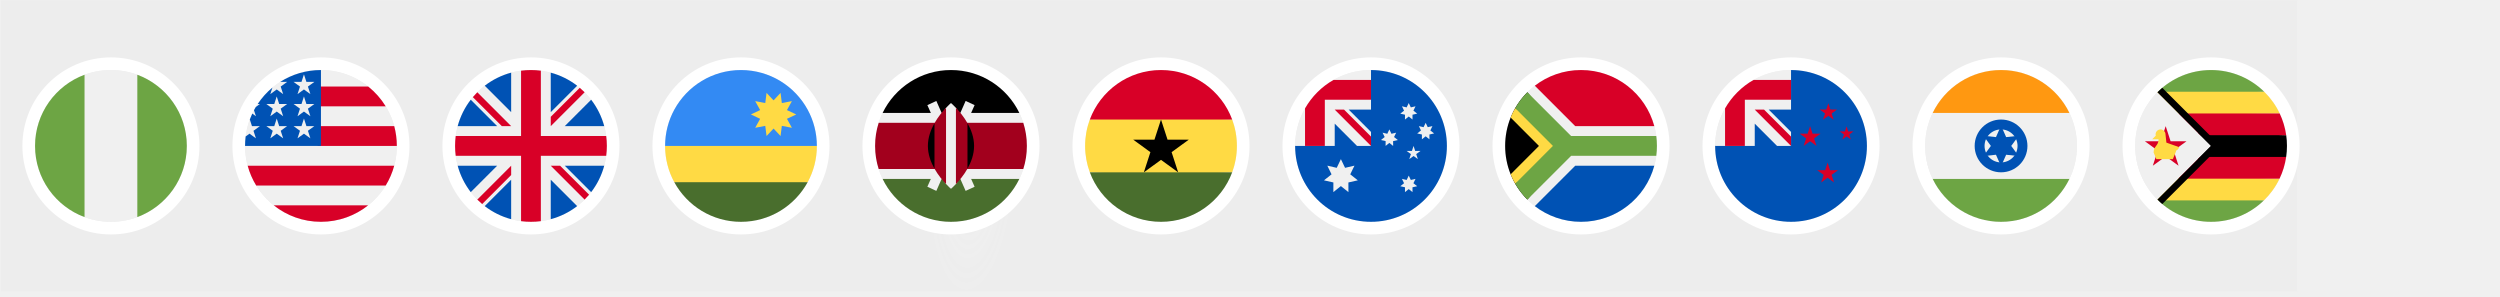
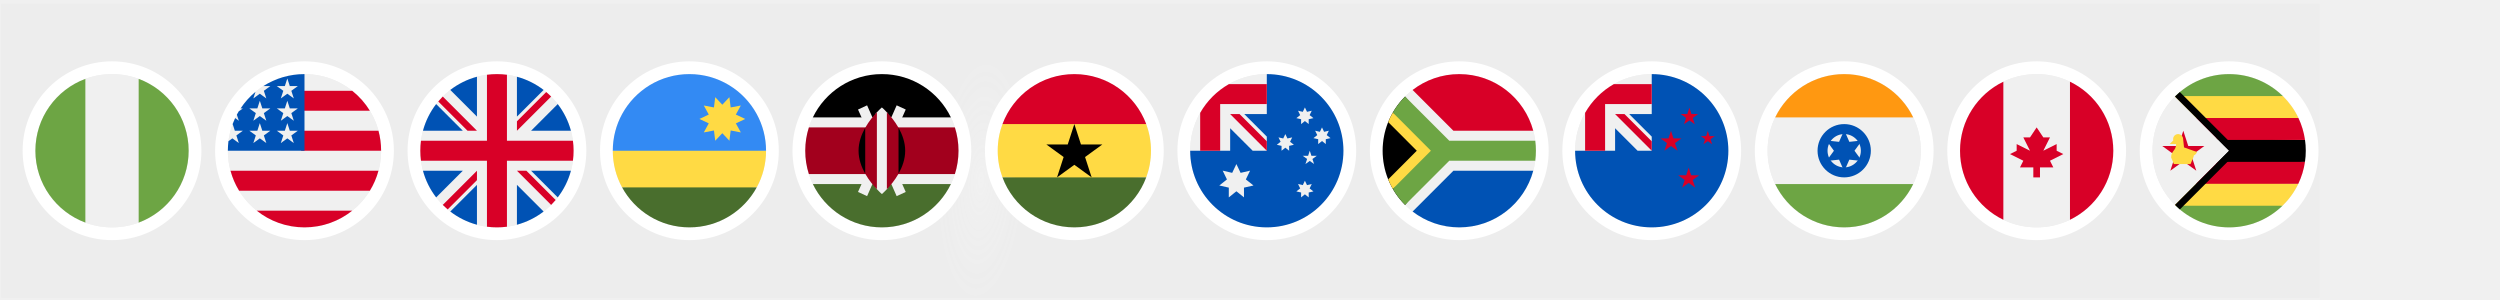
- <svg xmlns="http://www.w3.org/2000/svg" width="515" height="61" viewBox="0 0 515 61" fill="none">
-   <rect width="473" height="60" transform="translate(0.220703 0.0605469)" fill="url(#paint0_radial_1522_19052)" fill-opacity="0.07" />
-   <rect x="5.918" y="13.126" width="33.868" height="33.868" rx="16.934" stroke="white" stroke-width="2.605" />
-   <path d="M22.852 45.691C31.485 45.691 38.483 38.693 38.483 30.06C38.483 21.427 31.485 14.429 22.852 14.429C14.219 14.429 7.221 21.427 7.221 30.06C7.221 38.693 14.219 45.691 22.852 45.691Z" fill="#F0F0F0" />
-   <path d="M7.221 30.058C7.221 36.779 11.463 42.509 17.415 44.718V15.399C11.463 17.608 7.221 23.338 7.221 30.058Z" fill="#6DA544" />
-   <path d="M38.483 30.058C38.483 23.338 34.242 17.608 28.289 15.399V44.718C34.242 42.509 38.483 36.779 38.483 30.058Z" fill="#6DA544" />
-   <rect x="49.182" y="13.126" width="33.868" height="33.868" rx="16.934" stroke="white" stroke-width="2.605" />
-   <path d="M66.116 45.691C74.749 45.691 81.747 38.693 81.747 30.06C81.747 21.427 74.749 14.429 66.116 14.429C57.483 14.429 50.484 21.427 50.484 30.06C50.484 38.693 57.483 45.691 66.116 45.691Z" fill="#F0F0F0" />
-   <path d="M65.436 30.059H81.746C81.746 28.648 81.558 27.282 81.208 25.981H65.436V30.059Z" fill="#D80027" />
-   <path d="M65.436 21.904H79.452C78.495 20.343 77.272 18.962 75.845 17.826H65.436V21.904Z" fill="#D80027" />
-   <path d="M66.113 45.691C69.792 45.691 73.173 44.42 75.843 42.293H56.383C59.053 44.42 62.434 45.691 66.113 45.691Z" fill="#D80027" />
-   <path d="M52.777 38.215H79.451C80.22 36.962 80.815 35.592 81.207 34.138H51.022C51.413 35.592 52.009 36.962 52.777 38.215Z" fill="#D80027" />
-   <path d="M57.725 16.87H59.15L57.825 17.832L58.331 19.39L57.006 18.427L55.681 19.39L56.118 18.044C54.951 19.016 53.929 20.155 53.086 21.423H53.543L52.699 22.036C52.568 22.255 52.442 22.478 52.321 22.704L52.724 23.944L51.972 23.398C51.786 23.793 51.615 24.198 51.461 24.611L51.905 25.977H53.543L52.218 26.939L52.724 28.497L51.399 27.534L50.605 28.111C50.526 28.75 50.484 29.4 50.484 30.06H66.116C66.116 21.427 66.116 20.409 66.116 14.429C63.028 14.429 60.149 15.325 57.725 16.87ZM58.331 28.497L57.006 27.534L55.681 28.497L56.187 26.939L54.862 25.977H56.5L57.006 24.419L57.512 25.977H59.15L57.825 26.939L58.331 28.497ZM57.825 22.386L58.331 23.944L57.006 22.981L55.681 23.944L56.187 22.386L54.862 21.423H56.5L57.006 19.866L57.512 21.423H59.15L57.825 22.386ZM63.938 28.497L62.613 27.534L61.288 28.497L61.794 26.939L60.469 25.977H62.107L62.613 24.419L63.119 25.977H64.757L63.431 26.939L63.938 28.497ZM63.431 22.386L63.938 23.944L62.613 22.981L61.288 23.944L61.794 22.386L60.469 21.423H62.107L62.613 19.866L63.119 21.423H64.757L63.431 22.386ZM63.431 17.832L63.938 19.39L62.613 18.427L61.288 19.39L61.794 17.832L60.469 16.87H62.107L62.613 15.312L63.119 16.87H64.757L63.431 17.832Z" fill="#0052B4" />
-   <rect x="92.444" y="13.126" width="33.868" height="33.868" rx="16.934" stroke="white" stroke-width="2.605" />
-   <path d="M109.377 45.691C118.01 45.691 125.009 38.693 125.009 30.06C125.009 21.427 118.01 14.429 109.377 14.429C100.744 14.429 93.746 21.427 93.746 30.06C93.746 38.693 100.744 45.691 109.377 45.691Z" fill="#F0F0F0" />
-   <path d="M96.976 20.543C95.748 22.14 94.822 23.982 94.283 25.982H102.415L96.976 20.543Z" fill="#0052B4" />
-   <path d="M124.47 25.982C123.931 23.982 123.005 22.14 121.777 20.543L116.338 25.982H124.47Z" fill="#0052B4" />
-   <path d="M94.283 34.138C94.822 36.138 95.748 37.979 96.976 39.577L102.415 34.138H94.283Z" fill="#0052B4" />
-   <path d="M118.892 17.66C117.295 16.432 115.453 15.506 113.453 14.967V23.099L118.892 17.66Z" fill="#0052B4" />
-   <path d="M99.859 42.459C101.457 43.687 103.298 44.613 105.298 45.152V37.02L99.859 42.459Z" fill="#0052B4" />
-   <path d="M105.298 14.967C103.298 15.506 101.457 16.432 99.859 17.66L105.298 23.099V14.967Z" fill="#0052B4" />
-   <path d="M113.453 45.152C115.453 44.613 117.295 43.687 118.892 42.459L113.453 37.02V45.152Z" fill="#0052B4" />
-   <path d="M116.338 34.138L121.777 39.577C123.005 37.979 123.931 36.138 124.47 34.138H116.338Z" fill="#0052B4" />
-   <path d="M124.877 28.021H111.416H111.416V14.561C110.749 14.474 110.068 14.429 109.377 14.429C108.686 14.429 108.006 14.474 107.339 14.561V28.021V28.021H93.878C93.791 28.689 93.746 29.369 93.746 30.06C93.746 30.751 93.791 31.432 93.878 32.099H107.338H107.339V45.559C108.006 45.646 108.686 45.691 109.377 45.691C110.068 45.691 110.749 45.646 111.416 45.559V32.099V32.099H124.877C124.963 31.432 125.009 30.751 125.009 30.06C125.009 29.369 124.963 28.689 124.877 28.021Z" fill="#D80027" />
-   <path d="M113.455 34.138L120.43 41.113C120.751 40.792 121.057 40.457 121.349 40.109L115.377 34.138H113.455V34.138Z" fill="#D80027" />
-   <path d="M105.3 34.138H105.299L98.324 41.113C98.645 41.434 98.98 41.74 99.328 42.032L105.3 36.06V34.138Z" fill="#D80027" />
-   <path d="M105.3 25.982V25.982L98.325 19.007C98.004 19.328 97.698 19.663 97.406 20.01L103.378 25.982H105.3V25.982Z" fill="#D80027" />
-   <path d="M113.455 25.982L120.43 19.007C120.11 18.686 119.774 18.38 119.427 18.088L113.455 24.06V25.982Z" fill="#D80027" />
-   <rect x="135.707" y="13.126" width="33.868" height="33.868" rx="16.934" stroke="white" stroke-width="2.605" />
-   <path d="M137.01 30.059C137.01 32.767 137.699 35.315 138.91 37.535L152.641 38.895L166.372 37.535C167.584 35.315 168.273 32.767 168.273 30.059L152.641 28.7L137.01 30.059Z" fill="#FFDA44" />
-   <path d="M166.372 22.584C163.721 17.725 158.566 14.429 152.641 14.429C146.716 14.429 141.562 17.725 138.91 22.584C137.699 24.805 137.01 27.352 137.01 30.06H168.273C168.273 27.352 167.584 24.805 166.372 22.584Z" fill="#338AF3" />
-   <path d="M152.641 45.692C158.566 45.692 163.72 42.395 166.372 37.536H138.91C141.561 42.395 146.716 45.692 152.641 45.692Z" fill="#496E2D" />
-   <path d="M154.68 23.577L156.589 24.475L155.572 26.324L157.645 25.927L157.908 28.022L159.352 26.481L160.796 28.022L161.058 25.927L163.131 26.324L162.115 24.475L164.024 23.577L162.115 22.679L163.131 20.83L161.058 21.227L160.796 19.133L159.352 20.673L157.908 19.133L157.645 21.227L155.572 20.83L156.589 22.679L154.68 23.577Z" fill="#FFDA44" />
-   <rect x="178.969" y="13.126" width="33.868" height="33.868" rx="16.934" stroke="white" stroke-width="2.605" />
-   <path d="M195.903 45.691C204.536 45.691 211.534 38.693 211.534 30.06C211.534 21.427 204.536 14.429 195.903 14.429C187.27 14.429 180.271 21.427 180.271 30.06C180.271 38.693 187.27 45.691 195.903 45.691Z" fill="#F0F0F0" />
-   <path d="M195.903 14.429C189.705 14.429 184.351 18.035 181.822 23.264H209.983C207.455 18.035 202.1 14.429 195.903 14.429Z" fill="black" />
-   <path d="M195.903 45.692C189.705 45.692 184.351 42.085 181.822 36.856H209.983C207.455 42.085 202.1 45.692 195.903 45.692Z" fill="#496E2D" />
-   <path d="M210.796 25.303H181.01C180.531 26.803 180.271 28.401 180.271 30.06C180.271 31.719 180.531 33.317 181.01 34.818H210.796C211.275 33.317 211.534 31.719 211.534 30.06C211.534 28.401 211.275 26.803 210.796 25.303Z" fill="#A2001D" />
-   <path d="M200.77 21.652L198.919 20.798L195.903 27.628L192.886 20.798L191.035 21.652L194.78 30.06L191.035 38.468L192.886 39.322L195.903 32.493L198.919 39.322L200.77 38.468L197.025 30.06L200.77 21.652Z" fill="#F0F0F0" />
-   <path d="M197.159 22.458C196.443 21.675 195.902 21.226 195.902 21.226C195.902 21.226 195.361 21.675 194.645 22.458V37.663C195.361 38.446 195.902 38.896 195.902 38.896C195.902 38.896 196.443 38.446 197.159 37.663V22.458Z" fill="#F0F0F0" />
-   <path d="M192.504 25.374V34.747C193.261 36.089 194.188 37.189 194.883 37.918V22.203C194.188 22.932 193.261 24.032 192.504 25.374Z" fill="#A2001D" />
-   <path d="M199.301 25.374C198.543 24.032 197.616 22.932 196.922 22.203V37.918C197.616 37.189 198.543 36.089 199.301 34.747V25.374Z" fill="#A2001D" />
-   <path d="M199.301 25.373V34.746C200.067 33.388 200.66 31.782 200.66 30.06C200.66 28.338 200.067 26.732 199.301 25.373Z" fill="black" />
-   <path d="M192.504 25.373V34.746C191.737 33.388 191.145 31.782 191.145 30.06C191.145 28.338 191.737 26.732 192.504 25.373Z" fill="black" />
-   <rect x="222.233" y="13.126" width="33.868" height="33.868" rx="16.934" stroke="white" stroke-width="2.605" />
-   <path d="M223.535 30.06C223.535 31.972 223.879 33.804 224.507 35.497L239.167 36.177L253.826 35.497C254.454 33.804 254.798 31.972 254.798 30.06C254.798 28.148 254.454 26.316 253.826 24.623L239.167 23.943L224.507 24.623C223.879 26.316 223.535 28.148 223.535 30.06V30.06Z" fill="#FFDA44" />
-   <path d="M239.167 14.429C232.446 14.429 226.716 18.671 224.508 24.623H253.826C251.617 18.671 245.888 14.429 239.167 14.429Z" fill="#D80027" />
-   <path d="M253.826 35.497H224.508C226.716 41.449 232.446 45.691 239.167 45.691C245.888 45.691 251.617 41.449 253.826 35.497Z" fill="#496E2D" />
-   <path d="M239.166 24.623L240.515 28.776H244.883L241.35 31.343L242.699 35.497L239.166 32.93L235.633 35.497L236.982 31.343L233.449 28.776H237.816L239.166 24.623Z" fill="black" />
-   <rect x="265.494" y="13.126" width="33.868" height="33.868" rx="16.934" stroke="white" stroke-width="2.605" />
-   <path d="M298.06 30.06C298.06 38.693 291.061 45.691 282.428 45.691C273.795 45.691 266.797 38.693 266.797 30.06C266.797 30.064 282.428 14.431 282.428 14.429C291.061 14.429 298.06 21.427 298.06 30.06Z" fill="#0052B4" />
-   <path d="M282.387 30.06H282.429C282.429 30.046 282.429 30.033 282.429 30.019C282.415 30.032 282.401 30.047 282.387 30.06Z" fill="#F0F0F0" />
-   <path d="M282.428 22.584C282.428 19.834 282.428 18.031 282.428 14.429H282.426C273.794 14.43 266.797 21.428 266.797 30.06H274.952V25.468L279.545 30.06H282.386C282.4 30.046 282.414 30.032 282.428 30.018C282.428 28.965 282.428 28.025 282.428 27.177L277.836 22.584H282.428Z" fill="#F0F0F0" />
-   <path d="M274.705 16.468C272.26 17.86 270.228 19.892 268.836 22.337V30.06H272.914V20.546V20.546H282.428C282.428 19.259 282.428 18.034 282.428 16.468H274.705Z" fill="#D80027" />
-   <path d="M282.429 28.137L276.875 22.584H274.953C274.953 22.584 274.953 22.584 274.953 22.584L282.429 30.06H282.429C282.429 30.06 282.429 28.735 282.429 28.137Z" fill="#D80027" />
-   <path d="M276.224 32.778L277.082 34.572L279.019 34.124L278.151 35.914L279.709 37.149L277.77 37.586L277.775 39.575L276.224 38.331L274.673 39.575L274.678 37.586L272.738 37.149L274.296 35.914L273.429 34.124L275.366 34.572L276.224 32.778Z" fill="#F0F0F0" />
-   <path d="M290.2 36.176L290.629 37.073L291.597 36.849L291.164 37.743L291.943 38.361L290.973 38.58L290.975 39.574L290.2 38.952L289.424 39.574L289.427 38.58L288.457 38.361L289.236 37.743L288.802 36.849L289.771 37.073L290.2 36.176Z" fill="#F0F0F0" />
-   <path d="M286.21 26.661L286.638 27.558L287.607 27.334L287.173 28.229L287.952 28.846L286.982 29.065L286.985 30.059L286.21 29.437L285.434 30.059L285.437 29.065L284.467 28.846L285.246 28.229L284.812 27.334L285.781 27.558L286.21 26.661Z" fill="#F0F0F0" />
-   <path d="M290.2 21.225L290.629 22.122L291.597 21.898L291.164 22.792L291.942 23.41L290.973 23.629L290.975 24.623L290.2 24.001L289.424 24.623L289.427 23.629L288.457 23.41L289.236 22.792L288.802 21.898L289.771 22.122L290.2 21.225Z" fill="#F0F0F0" />
-   <path d="M293.686 25.303L294.115 26.2L295.084 25.976L294.65 26.87L295.429 27.488L294.459 27.707L294.462 28.701L293.686 28.079L292.911 28.701L292.913 27.707L291.943 27.488L292.722 26.87L292.289 25.976L293.257 26.2L293.686 25.303Z" fill="#F0F0F0" />
-   <path d="M291.193 30.061L291.53 31.099H292.622L291.739 31.741L292.076 32.779L291.193 32.137L290.31 32.779L290.647 31.741L289.764 31.099H290.855L291.193 30.061Z" fill="#F0F0F0" />
-   <rect x="308.758" y="13.126" width="33.868" height="33.868" rx="16.934" stroke="white" stroke-width="2.605" />
-   <path d="M325.692 45.691C334.325 45.691 341.323 38.693 341.323 30.06C341.323 21.427 334.325 14.429 325.692 14.429C317.059 14.429 310.061 21.427 310.061 30.06C310.061 38.693 317.059 45.691 325.692 45.691Z" fill="#F0F0F0" />
-   <path d="M314.639 41.113C308.534 35.008 308.534 25.111 314.639 19.007C314.638 19.008 323.653 30.06 323.653 30.06L314.639 41.113Z" fill="black" />
-   <path d="M323.653 30.061L312.134 22.276C311.777 22.897 311.462 23.545 311.191 24.216L317.023 30.061L311.192 35.906C311.462 36.576 311.777 37.224 312.134 37.844L323.653 30.061Z" fill="#FFDA44" />
-   <path d="M341.191 28.021H323.652L314.638 19.007C313.667 19.978 312.823 21.077 312.133 22.275L319.903 30.06L312.133 37.843C312.823 39.042 313.667 40.141 314.638 41.112L323.652 32.099H341.191C341.278 31.431 341.323 30.751 341.323 30.06C341.323 29.369 341.278 28.688 341.191 28.021Z" fill="#6DA544" />
-   <path d="M316.174 42.46C318.81 44.486 322.109 45.691 325.691 45.691C332.913 45.691 338.99 40.793 340.784 34.138H324.496L316.174 42.46Z" fill="#0052B4" />
-   <path d="M340.784 25.982C338.99 19.327 332.913 14.429 325.691 14.429C322.109 14.429 318.81 15.634 316.174 17.66L324.496 25.982H340.784Z" fill="#D80027" />
-   <rect x="352.02" y="13.126" width="33.868" height="33.868" rx="16.934" stroke="white" stroke-width="2.605" />
-   <path d="M384.585 30.06C384.585 38.693 377.587 45.691 368.954 45.691C360.321 45.691 353.322 38.693 353.322 30.06C353.322 30.064 368.954 14.43 368.954 14.429C377.587 14.429 384.585 21.427 384.585 30.06Z" fill="#0052B4" />
-   <path d="M368.912 30.06H368.954C368.954 30.046 368.954 30.033 368.954 30.019C368.94 30.032 368.926 30.047 368.912 30.06Z" fill="#F0F0F0" />
-   <path d="M368.954 22.584C368.954 19.834 368.954 18.032 368.954 14.429H368.951C360.319 14.43 353.322 21.428 353.322 30.06H361.478V25.468L366.07 30.06H368.912C368.926 30.046 368.94 30.032 368.954 30.018C368.954 28.965 368.954 28.026 368.954 27.177L364.361 22.584H368.954Z" fill="#F0F0F0" />
-   <path d="M361.231 16.468C358.786 17.86 356.753 19.892 355.361 22.337V30.06H359.439V20.546V20.546H368.954C368.954 19.259 368.954 18.034 368.954 16.468H361.231Z" fill="#D80027" />
-   <path d="M368.954 28.138L363.401 22.584C363.401 22.584 361.479 22.584 361.479 22.584V22.584L368.954 30.06H368.954C368.954 30.06 368.954 28.734 368.954 28.138Z" fill="#D80027" />
-   <path d="M380.392 26.027L380.73 27.066H381.821L380.938 27.707L381.275 28.746L380.392 28.104L379.509 28.746L379.846 27.707L378.963 27.066H380.055L380.392 26.027Z" fill="#D80027" />
-   <path d="M376.49 33.503L376.996 35.061H378.633L377.308 36.023L377.815 37.581L376.49 36.618L375.165 37.581L375.671 36.023L374.346 35.061H375.983L376.49 33.503Z" fill="#D80027" />
-   <path d="M376.636 21.27L377.058 22.569H378.423L377.318 23.371L377.74 24.669L376.636 23.866L375.532 24.669L375.954 23.371L374.85 22.569H376.214L376.636 21.27Z" fill="#D80027" />
-   <path d="M372.88 25.982L373.386 27.54H375.024L373.699 28.503L374.205 30.06L372.88 29.098L371.555 30.06L372.061 28.503L370.736 27.54H372.374L372.88 25.982Z" fill="#D80027" />
-   <rect x="395.283" y="13.126" width="33.868" height="33.868" rx="16.934" stroke="white" stroke-width="2.605" />
-   <path d="M412.217 45.691C420.85 45.691 427.849 38.693 427.849 30.06C427.849 21.427 420.85 14.429 412.217 14.429C403.584 14.429 396.586 21.427 396.586 30.06C396.586 38.693 403.584 45.691 412.217 45.691Z" fill="#F0F0F0" />
-   <path d="M412.217 14.429C406.02 14.429 400.665 18.035 398.137 23.264H426.297C423.769 18.035 418.414 14.429 412.217 14.429Z" fill="#FF9811" />
-   <path d="M412.217 45.692C418.414 45.692 423.769 42.085 426.297 36.856H398.137C400.665 42.085 406.02 45.692 412.217 45.692Z" fill="#6DA544" />
-   <path d="M412.216 35.497C415.219 35.497 417.653 33.063 417.653 30.06C417.653 27.057 415.219 24.623 412.216 24.623C409.214 24.623 406.779 27.057 406.779 30.06C406.779 33.063 409.214 35.497 412.216 35.497Z" fill="#0052B4" />
-   <path d="M412.216 33.458C414.093 33.458 415.615 31.937 415.615 30.06C415.615 28.183 414.093 26.662 412.216 26.662C410.34 26.662 408.818 28.183 408.818 30.06C408.818 31.937 410.34 33.458 412.216 33.458Z" fill="#F0F0F0" />
-   <path d="M412.217 25.867L413.266 28.245L415.849 27.964L414.314 30.06L415.849 32.157L413.266 31.876L412.217 34.254L411.169 31.876L408.586 32.157L410.121 30.06L408.586 27.964L411.169 28.245L412.217 25.867Z" fill="#0052B4" />
-   <rect x="438.545" y="13.126" width="33.868" height="33.868" rx="16.934" stroke="white" stroke-width="2.605" />
-   <path d="M455.479 45.691C464.112 45.691 471.11 38.693 471.11 30.06C471.11 21.427 464.112 14.429 455.479 14.429C446.846 14.429 439.848 21.427 439.848 30.06C439.848 38.693 446.846 45.691 455.479 45.691Z" fill="#F0F0F0" />
-   <path d="M469.615 23.381C468.82 21.703 467.737 20.19 466.427 18.905L455.479 17.827L444.531 18.905C444.496 18.939 444.462 18.974 444.428 19.009L448.8 23.381L455.479 23.585L469.615 23.381Z" fill="#FFDA44" />
-   <path d="M444.428 41.112C444.485 41.169 444.543 41.227 444.601 41.284L455.48 42.293L466.358 41.284C467.681 40.001 468.778 38.488 469.583 36.808L449.363 36.177C447.623 37.917 445.616 39.923 444.428 41.112Z" fill="#FFDA44" />
-   <path d="M470.956 27.856L452.762 27.342L455.48 30.06C454.675 30.866 453.473 32.068 452.762 32.779L470.947 32.332C471.055 31.59 471.112 30.832 471.112 30.06C471.112 29.312 471.058 28.577 470.956 27.856Z" fill="black" />
-   <path d="M455.479 14.429C451.216 14.429 447.351 16.137 444.531 18.904H466.427C463.607 16.137 459.743 14.429 455.479 14.429Z" fill="#6DA544" />
-   <path d="M453.275 27.856H470.955C470.731 26.276 470.273 24.771 469.614 23.38H448.799L453.275 27.856Z" fill="#D80027" />
-   <path d="M448.73 36.808H469.582C470.248 35.417 470.714 33.913 470.945 32.332H453.206C451.473 34.065 450.004 35.534 448.73 36.808Z" fill="#D80027" />
-   <path d="M455.478 45.691C459.707 45.691 463.543 44.011 466.356 41.283H444.6C447.414 44.011 451.249 45.691 455.478 45.691Z" fill="#6DA544" />
-   <path d="M445.429 18.088C445.082 18.38 444.747 18.686 444.426 19.007L455.479 30.06L444.426 41.113C444.746 41.434 445.082 41.739 445.429 42.032L457.401 30.06L445.429 18.088Z" fill="black" />
-   <path d="M446.131 25.982L447.143 29.098H450.419L447.769 31.023L448.781 34.138L446.131 32.213L443.481 34.138L444.494 31.023L441.844 29.098H445.119L446.131 25.982Z" fill="#D80027" />
-   <path d="M448.915 30.315L446.278 29.381C446.278 29.381 446.083 27.552 446.071 27.49C445.982 27.019 445.567 26.662 445.07 26.662C444.507 26.662 444.05 27.119 444.05 27.682C444.05 27.775 444.064 27.865 444.087 27.951L443.348 28.695H444.663C444.663 30.06 443.644 30.06 443.644 31.419L444.209 32.779H447.607L448.174 31.419H448.173C448.23 31.289 448.265 31.154 448.279 31.02C448.767 30.823 448.915 30.315 448.915 30.315Z" fill="#FFDA44" />
+ <svg xmlns="http://www.w3.org/2000/svg" width="510" height="61" viewBox="0 0 510 61" fill="none">
+   <rect width="473" height="60" transform="translate(0.220703 0.750977)" fill="url(#paint0_radial_1522_19052)" fill-opacity="0.07" />
+   <rect x="5.918" y="13.816" width="33.868" height="33.868" rx="16.934" stroke="white" stroke-width="2.605" />
+   <path d="M22.852 46.382C31.485 46.382 38.483 39.383 38.483 30.75C38.483 22.117 31.485 15.119 22.852 15.119C14.219 15.119 7.221 22.117 7.221 30.75C7.221 39.383 14.219 46.382 22.852 46.382Z" fill="#F0F0F0" />
+   <path d="M7.221 30.749C7.221 37.47 11.463 43.199 17.415 45.408V16.09C11.463 18.298 7.221 24.028 7.221 30.749Z" fill="#6DA544" />
+   <path d="M38.483 30.749C38.483 24.028 34.242 18.298 28.289 16.09V45.408C34.242 43.199 38.483 37.47 38.483 30.749Z" fill="#6DA544" />
+   <rect x="45.182" y="13.816" width="33.868" height="33.868" rx="16.934" stroke="white" stroke-width="2.605" />
+   <path d="M62.116 46.382C70.749 46.382 77.747 39.383 77.747 30.75C77.747 22.117 70.749 15.119 62.116 15.119C53.483 15.119 46.484 22.117 46.484 30.75C46.484 39.383 53.483 46.382 62.116 46.382Z" fill="#F0F0F0" />
+   <path d="M61.435 30.75H77.746C77.746 29.339 77.558 27.972 77.208 26.672H61.435V30.75Z" fill="#D80027" />
+   <path d="M61.435 22.594H75.452C74.495 21.033 73.272 19.653 71.845 18.517H61.435V22.594Z" fill="#D80027" />
+   <path d="M62.113 46.382C65.792 46.382 69.173 45.11 71.843 42.983H52.383C55.053 45.11 58.434 46.382 62.113 46.382Z" fill="#D80027" />
+   <path d="M48.777 38.906H75.451C76.22 37.652 76.815 36.282 77.207 34.828H47.022C47.413 36.282 48.009 37.652 48.777 38.906Z" fill="#D80027" />
+   <path d="M53.725 17.56H55.15L53.825 18.523L54.331 20.08L53.006 19.118L51.681 20.08L52.118 18.735C50.951 19.707 49.929 20.845 49.086 22.114H49.543L48.699 22.726C48.568 22.946 48.442 23.168 48.321 23.394L48.724 24.634L47.972 24.088C47.786 24.484 47.615 24.888 47.461 25.301L47.905 26.667H49.543L48.218 27.63L48.724 29.187L47.399 28.225L46.605 28.801C46.526 29.44 46.484 30.09 46.484 30.75H62.116C62.116 22.118 62.116 21.1 62.116 15.119C59.028 15.119 56.149 16.015 53.725 17.56ZM54.331 29.187L53.006 28.225L51.681 29.187L52.187 27.63L50.862 26.667H52.5L53.006 25.11L53.512 26.667H55.15L53.825 27.63L54.331 29.187ZM53.825 23.076L54.331 24.634L53.006 23.671L51.681 24.634L52.187 23.076L50.862 22.114H52.5L53.006 20.556L53.512 22.114H55.15L53.825 23.076ZM59.938 29.187L58.613 28.225L57.288 29.187L57.794 27.63L56.469 26.667H58.107L58.613 25.11L59.119 26.667H60.757L59.431 27.63L59.938 29.187ZM59.431 23.076L59.938 24.634L58.613 23.671L57.288 24.634L57.794 23.076L56.469 22.114H58.107L58.613 20.556L59.119 22.114H60.757L59.431 23.076ZM59.431 18.523L59.938 20.08L58.613 19.118L57.288 20.08L57.794 18.523L56.469 17.56H58.107L58.613 16.003L59.119 17.56H60.757L59.431 18.523Z" fill="#0052B4" />
+   <rect x="84.444" y="13.816" width="33.868" height="33.868" rx="16.934" stroke="white" stroke-width="2.605" />
+   <path d="M101.377 46.382C110.01 46.382 117.009 39.383 117.009 30.75C117.009 22.117 110.01 15.119 101.377 15.119C92.745 15.119 85.746 22.117 85.746 30.75C85.746 39.383 92.745 46.382 101.377 46.382Z" fill="#F0F0F0" />
+   <path d="M88.976 21.233C87.748 22.831 86.822 24.672 86.283 26.672H94.415L88.976 21.233Z" fill="#0052B4" />
+   <path d="M116.47 26.672C115.931 24.672 115.005 22.831 113.777 21.233L108.338 26.672H116.47Z" fill="#0052B4" />
+   <path d="M86.283 34.828C86.822 36.828 87.748 38.67 88.976 40.267L94.415 34.828H86.283Z" fill="#0052B4" />
+   <path d="M110.892 18.35C109.295 17.122 107.453 16.196 105.453 15.657V23.789L110.892 18.35Z" fill="#0052B4" />
+   <path d="M91.859 43.15C93.457 44.378 95.298 45.303 97.298 45.843V37.711L91.859 43.15Z" fill="#0052B4" />
+   <path d="M97.298 15.657C95.298 16.196 93.457 17.122 91.859 18.35L97.298 23.789V15.657Z" fill="#0052B4" />
+   <path d="M105.453 45.843C107.453 45.303 109.295 44.378 110.892 43.15L105.453 37.711V45.843Z" fill="#0052B4" />
+   <path d="M108.338 34.828L113.777 40.267C115.005 38.67 115.931 36.828 116.47 34.828H108.338Z" fill="#0052B4" />
+   <path d="M116.877 28.712H103.416H103.416V15.252C102.749 15.165 102.068 15.119 101.377 15.119C100.686 15.119 100.006 15.165 99.339 15.252V28.712V28.712H85.878C85.791 29.379 85.746 30.059 85.746 30.75C85.746 31.442 85.791 32.122 85.878 32.789H99.338H99.338V46.25C100.006 46.337 100.686 46.382 101.377 46.382C102.068 46.382 102.749 46.337 103.416 46.25V32.789V32.789H116.877C116.963 32.122 117.009 31.442 117.009 30.75C117.009 30.059 116.963 29.379 116.877 28.712Z" fill="#D80027" />
+   <path d="M105.455 34.828L112.43 41.803C112.751 41.483 113.057 41.148 113.349 40.8L107.377 34.828H105.455V34.828Z" fill="#D80027" />
+   <path d="M97.299 34.828H97.299L90.324 41.803C90.645 42.124 90.98 42.43 91.328 42.722L97.299 36.75V34.828Z" fill="#D80027" />
+   <path d="M97.3 26.673V26.673L90.325 19.697C90.004 20.018 89.698 20.353 89.406 20.701L95.378 26.673H97.3V26.673Z" fill="#D80027" />
+   <path d="M105.455 26.672L112.43 19.697C112.11 19.376 111.774 19.07 111.427 18.778L105.455 24.75V26.672Z" fill="#D80027" />
+   <rect x="123.707" y="13.816" width="33.868" height="33.868" rx="16.934" stroke="white" stroke-width="2.605" />
+   <path d="M125.01 30.75C125.01 33.458 125.699 36.005 126.91 38.226L140.641 39.585L154.372 38.226C155.584 36.005 156.273 33.458 156.273 30.75L140.641 29.391L125.01 30.75Z" fill="#FFDA44" />
+   <path d="M154.372 23.275C151.721 18.416 146.566 15.119 140.641 15.119C134.716 15.119 129.562 18.416 126.91 23.275C125.699 25.495 125.01 28.043 125.01 30.75H156.273C156.273 28.043 155.584 25.495 154.372 23.275Z" fill="#338AF3" />
+   <path d="M140.641 46.382C146.566 46.382 151.72 43.086 154.372 38.227H126.91C129.561 43.086 134.716 46.382 140.641 46.382Z" fill="#496E2D" />
+   <path d="M142.68 24.268L144.589 25.166L143.572 27.015L145.645 26.618L145.908 28.712L147.352 27.172L148.796 28.712L149.058 26.618L151.131 27.014L150.115 25.166L152.024 24.268L150.115 23.37L151.131 21.521L149.058 21.917L148.796 19.823L147.352 21.363L145.908 19.823L145.645 21.917L143.572 21.521L144.589 23.37L142.68 24.268Z" fill="#FFDA44" />
+   <rect x="162.969" y="13.816" width="33.868" height="33.868" rx="16.934" stroke="white" stroke-width="2.605" />
+   <path d="M179.903 46.382C188.536 46.382 195.534 39.383 195.534 30.75C195.534 22.117 188.536 15.119 179.903 15.119C171.27 15.119 164.271 22.117 164.271 30.75C164.271 39.383 171.27 46.382 179.903 46.382Z" fill="#F0F0F0" />
+   <path d="M179.903 15.119C173.705 15.119 168.351 18.726 165.822 23.954H193.983C191.455 18.726 186.1 15.119 179.903 15.119Z" fill="black" />
+   <path d="M179.903 46.382C173.705 46.382 168.351 42.776 165.822 37.547H193.983C191.455 42.776 186.1 46.382 179.903 46.382Z" fill="#496E2D" />
+   <path d="M194.796 25.993H165.01C164.531 27.493 164.271 29.092 164.271 30.75C164.271 32.41 164.531 34.008 165.01 35.508H194.796C195.275 34.008 195.534 32.41 195.534 30.75C195.534 29.092 195.275 27.493 194.796 25.993Z" fill="#A2001D" />
+   <path d="M184.77 22.343L182.919 21.488L179.903 28.318L176.886 21.488L175.035 22.343L178.78 30.751L175.035 39.158L176.886 40.013L179.903 33.183L182.919 40.013L184.77 39.158L181.025 30.751L184.77 22.343Z" fill="#F0F0F0" />
+   <path d="M181.159 23.148C180.443 22.366 179.902 21.916 179.902 21.916C179.902 21.916 179.361 22.366 178.645 23.148V38.354C179.361 39.136 179.902 39.586 179.902 39.586C179.902 39.586 180.443 39.136 181.159 38.354V23.148Z" fill="#F0F0F0" />
+   <path d="M176.504 26.064V35.438C177.261 36.779 178.188 37.879 178.883 38.608V22.894C178.188 23.623 177.261 24.723 176.504 26.064Z" fill="#A2001D" />
+   <path d="M183.301 26.064C182.543 24.723 181.616 23.623 180.922 22.894V38.608C181.616 37.879 182.543 36.779 183.301 35.438V26.064Z" fill="#A2001D" />
+   <path d="M183.301 26.064V35.437C184.067 34.078 184.66 32.472 184.66 30.75C184.66 29.029 184.067 27.422 183.301 26.064Z" fill="black" />
+   <path d="M176.504 26.064V35.437C175.737 34.078 175.145 32.472 175.145 30.75C175.145 29.029 175.737 27.422 176.504 26.064Z" fill="black" />
+   <rect x="202.233" y="13.816" width="33.868" height="33.868" rx="16.934" stroke="white" stroke-width="2.605" />
+   <path d="M203.535 30.75C203.535 32.663 203.879 34.494 204.507 36.187L219.167 36.867L233.826 36.187C234.454 34.494 234.798 32.663 234.798 30.75C234.798 28.838 234.454 27.007 233.826 25.313L219.167 24.634L204.507 25.313C203.879 27.007 203.535 28.838 203.535 30.75V30.75Z" fill="#FFDA44" />
+   <path d="M219.167 15.119C212.446 15.119 206.716 19.361 204.508 25.314H233.826C231.617 19.361 225.888 15.119 219.167 15.119V15.119Z" fill="#D80027" />
+   <path d="M233.826 36.188H204.508C206.716 42.14 212.446 46.382 219.167 46.382C225.888 46.382 231.617 42.14 233.826 36.188Z" fill="#496E2D" />
+   <path d="M219.166 25.314L220.515 29.467H224.883L221.35 32.034L222.699 36.187L219.166 33.62L215.633 36.187L216.982 32.034L213.449 29.467H217.816L219.166 25.314Z" fill="black" />
+   <rect x="241.494" y="13.816" width="33.868" height="33.868" rx="16.934" stroke="white" stroke-width="2.605" />
+   <path d="M274.06 30.75C274.06 39.383 267.061 46.382 258.428 46.382C249.795 46.382 242.797 39.383 242.797 30.75C242.797 30.754 258.428 15.121 258.428 15.119C267.061 15.119 274.06 22.118 274.06 30.75Z" fill="#0052B4" />
+   <path d="M258.387 30.751H258.429C258.429 30.737 258.429 30.723 258.429 30.709C258.415 30.723 258.401 30.737 258.387 30.751Z" fill="#F0F0F0" />
+   <path d="M258.428 23.275C258.428 20.524 258.428 18.722 258.428 15.119H258.426C249.794 15.12 242.797 22.118 242.797 30.75H250.952V26.158L255.545 30.75H258.386C258.4 30.736 258.414 30.723 258.428 30.709C258.428 29.655 258.428 28.716 258.428 27.867L253.836 23.275H258.428Z" fill="#F0F0F0" />
+   <path d="M250.705 17.158C248.26 18.55 246.228 20.583 244.836 23.027V30.751H248.914V21.236V21.236H258.428C258.428 19.95 258.428 18.725 258.428 17.158H250.705Z" fill="#D80027" />
+   <path d="M258.429 28.828L252.875 23.274H250.953C250.953 23.274 250.953 23.274 250.953 23.274L258.429 30.75H258.429C258.429 30.75 258.429 29.425 258.429 28.828Z" fill="#D80027" />
+   <path d="M252.224 33.469L253.082 35.263L255.019 34.815L254.151 36.604L255.709 37.839L253.77 38.277L253.775 40.265L252.224 39.021L250.673 40.265L250.678 38.277L248.738 37.839L250.296 36.604L249.429 34.815L251.366 35.263L252.224 33.469Z" fill="#F0F0F0" />
+   <path d="M266.2 36.866L266.629 37.763L267.597 37.539L267.164 38.434L267.943 39.051L266.973 39.27L266.975 40.264L266.2 39.642L265.424 40.264L265.427 39.27L264.457 39.051L265.236 38.434L264.802 37.539L265.771 37.763L266.2 36.866Z" fill="#F0F0F0" />
+   <path d="M262.21 27.352L262.638 28.248L263.607 28.025L263.173 28.919L263.952 29.537L262.982 29.756L262.985 30.75L262.21 30.128L261.434 30.75L261.437 29.756L260.467 29.537L261.246 28.919L260.812 28.025L261.781 28.248L262.21 27.352Z" fill="#F0F0F0" />
+   <path d="M266.2 21.915L266.629 22.812L267.597 22.588L267.164 23.483L267.942 24.1L266.973 24.319L266.975 25.313L266.2 24.691L265.424 25.313L265.427 24.319L264.457 24.1L265.236 23.483L264.802 22.588L265.771 22.812L266.2 21.915Z" fill="#F0F0F0" />
+   <path d="M269.686 25.993L270.115 26.89L271.084 26.666L270.65 27.561L271.429 28.178L270.459 28.397L270.462 29.391L269.686 28.769L268.911 29.391L268.913 28.397L267.943 28.178L268.722 27.561L268.289 26.666L269.257 26.89L269.686 25.993Z" fill="#F0F0F0" />
+   <path d="M267.193 30.751L267.53 31.789H268.622L267.739 32.431L268.076 33.469L267.193 32.828L266.31 33.469L266.647 32.431L265.764 31.789H266.855L267.193 30.751Z" fill="#F0F0F0" />
+   <rect x="280.758" y="13.816" width="33.868" height="33.868" rx="16.934" stroke="white" stroke-width="2.605" />
+   <path d="M297.692 46.382C306.325 46.382 313.323 39.383 313.323 30.75C313.323 22.117 306.325 15.119 297.692 15.119C289.059 15.119 282.061 22.117 282.061 30.75C282.061 39.383 289.059 46.382 297.692 46.382Z" fill="#F0F0F0" />
+   <path d="M286.639 41.803C280.534 35.699 280.534 25.802 286.639 19.697C286.638 19.698 295.653 30.75 295.653 30.75L286.639 41.803Z" fill="black" />
+   <path d="M295.653 30.751L284.134 22.967C283.777 23.588 283.462 24.236 283.191 24.906L289.023 30.751L283.192 36.596C283.462 37.267 283.777 37.914 284.134 38.535L295.653 30.751Z" fill="#FFDA44" />
+   <path d="M313.191 28.711H295.652L286.638 19.697C285.667 20.669 284.823 21.767 284.133 22.966L291.903 30.75L284.133 38.533C284.823 39.732 285.667 40.831 286.638 41.803L295.652 32.789H313.191C313.278 32.122 313.323 31.441 313.323 30.75C313.323 30.059 313.278 29.379 313.191 28.711Z" fill="#6DA544" />
+   <path d="M288.174 43.15C290.81 45.176 294.109 46.382 297.691 46.382C304.913 46.382 310.99 41.483 312.784 34.828H296.496L288.174 43.15Z" fill="#0052B4" />
+   <path d="M312.784 26.673C310.99 20.017 304.913 15.119 297.691 15.119C294.109 15.119 290.81 16.325 288.174 18.351L296.496 26.673H312.784Z" fill="#D80027" />
+   <rect x="320.02" y="13.816" width="33.868" height="33.868" rx="16.934" stroke="white" stroke-width="2.605" />
+   <path d="M352.585 30.75C352.585 39.383 345.587 46.382 336.954 46.382C328.321 46.382 321.322 39.383 321.322 30.75C321.322 30.754 336.954 15.121 336.954 15.119C345.587 15.119 352.585 22.118 352.585 30.75Z" fill="#0052B4" />
+   <path d="M336.912 30.751H336.954C336.954 30.737 336.954 30.723 336.954 30.709C336.94 30.723 336.926 30.737 336.912 30.751Z" fill="#F0F0F0" />
+   <path d="M336.954 23.275C336.954 20.524 336.954 18.722 336.954 15.119H336.951C328.319 15.121 321.322 22.118 321.322 30.75H329.478V26.158L334.07 30.75H336.912C336.926 30.737 336.94 30.723 336.954 30.709C336.954 29.656 336.954 28.716 336.954 27.867L332.361 23.275H336.954Z" fill="#F0F0F0" />
+   <path d="M329.231 17.158C326.786 18.55 324.753 20.583 323.361 23.027V30.751H327.439V21.236V21.236H336.954C336.954 19.95 336.954 18.725 336.954 17.158H329.231Z" fill="#D80027" />
+   <path d="M336.954 28.828L331.401 23.274C331.401 23.274 329.479 23.274 329.479 23.274V23.274L336.954 30.75H336.954C336.954 30.75 336.954 29.425 336.954 28.828Z" fill="#D80027" />
+   <path d="M348.392 26.718L348.73 27.756H349.821L348.938 28.398L349.275 29.436L348.392 28.794L347.509 29.436L347.846 28.398L346.963 27.756H348.055L348.392 26.718Z" fill="#D80027" />
+   <path d="M344.49 34.193L344.996 35.751H346.633L345.308 36.714L345.815 38.271L344.49 37.309L343.165 38.271L343.671 36.714L342.346 35.751H343.983L344.49 34.193Z" fill="#D80027" />
+   <path d="M344.636 21.961L345.058 23.259H346.423L345.318 24.061L345.74 25.359L344.636 24.557L343.532 25.359L343.954 24.061L342.85 23.259H344.214L344.636 21.961Z" fill="#D80027" />
+   <path d="M340.88 26.673L341.386 28.23H343.024L341.699 29.193L342.205 30.751L340.88 29.788L339.555 30.751L340.061 29.193L338.736 28.23H340.374L340.88 26.673Z" fill="#D80027" />
+   <rect x="359.283" y="13.816" width="33.868" height="33.868" rx="16.934" stroke="white" stroke-width="2.605" />
+   <path d="M376.217 46.382C384.85 46.382 391.849 39.383 391.849 30.75C391.849 22.117 384.85 15.119 376.217 15.119C367.584 15.119 360.586 22.117 360.586 30.75C360.586 39.383 367.584 46.382 376.217 46.382Z" fill="#F0F0F0" />
+   <path d="M376.217 15.119C370.02 15.119 364.665 18.726 362.137 23.954H390.297C387.769 18.726 382.414 15.119 376.217 15.119Z" fill="#FF9811" />
+   <path d="M376.217 46.382C382.414 46.382 387.769 42.776 390.297 37.547H362.137C364.665 42.776 370.02 46.382 376.217 46.382Z" fill="#6DA544" />
+   <path d="M376.216 36.187C379.219 36.187 381.653 33.753 381.653 30.75C381.653 27.748 379.219 25.314 376.216 25.314C373.214 25.314 370.779 27.748 370.779 30.75C370.779 33.753 373.214 36.187 376.216 36.187Z" fill="#0052B4" />
+   <path d="M376.216 34.149C378.093 34.149 379.615 32.627 379.615 30.751C379.615 28.874 378.093 27.352 376.216 27.352C374.34 27.352 372.818 28.874 372.818 30.751C372.818 32.627 374.34 34.149 376.216 34.149Z" fill="#F0F0F0" />
+   <path d="M376.217 26.558L377.266 28.935L379.849 28.654L378.314 30.751L379.849 32.847L377.266 32.566L376.217 34.944L375.169 32.566L372.586 32.847L374.121 30.751L372.586 28.654L375.169 28.935L376.217 26.558Z" fill="#0052B4" />
+   <rect x="398.545" y="13.816" width="33.868" height="33.868" rx="16.934" stroke="white" stroke-width="2.605" />
+   <path d="M415.479 46.382C424.112 46.382 431.11 39.383 431.11 30.75C431.11 22.117 424.112 15.119 415.479 15.119C406.846 15.119 399.848 22.117 399.848 30.75C399.848 39.383 406.846 46.382 415.479 46.382Z" fill="#F0F0F0" />
+   <path d="M431.111 30.75C431.111 24.553 427.504 19.198 422.275 16.67V44.831C427.504 42.302 431.111 36.947 431.111 30.75Z" fill="#D80027" />
+   <path d="M399.848 30.75C399.848 36.947 403.454 42.302 408.683 44.831V16.67C403.454 19.198 399.848 24.553 399.848 30.75Z" fill="#D80027" />
+   <path d="M418.196 32.789L420.915 31.43L419.556 30.75V29.391L416.837 30.75L418.196 28.032H416.837L415.478 25.993L414.119 28.032H412.759L414.119 30.75L411.4 29.391V30.75L410.041 31.43L412.759 32.789L412.08 34.149H414.798V36.188H416.158V34.149H418.876L418.196 32.789Z" fill="#D80027" />
+   <rect x="437.809" y="13.816" width="33.868" height="33.868" rx="16.934" stroke="white" stroke-width="2.605" />
+   <path d="M454.743 46.382C463.376 46.382 470.374 39.383 470.374 30.75C470.374 22.117 463.376 15.119 454.743 15.119C446.11 15.119 439.111 22.117 439.111 30.75C439.111 39.383 446.11 46.382 454.743 46.382Z" fill="#F0F0F0" />
+   <path d="M468.878 24.071C468.084 22.393 467 20.88 465.691 19.595L454.743 18.518L443.795 19.595C443.76 19.63 443.726 19.665 443.691 19.699L448.063 24.071L454.743 24.275L468.878 24.071Z" fill="#FFDA44" />
+   <path d="M443.691 41.802C443.749 41.86 443.806 41.917 443.865 41.974L454.743 42.984L465.622 41.974C466.944 40.692 468.041 39.178 468.847 37.498L448.627 36.867C446.887 38.607 444.88 40.614 443.691 41.802Z" fill="#FFDA44" />
+   <path d="M470.22 28.547L452.025 28.032L454.744 30.751C453.939 31.556 452.737 32.758 452.025 33.469L470.21 33.023C470.318 32.281 470.375 31.523 470.375 30.751C470.375 30.003 470.322 29.267 470.22 28.547Z" fill="black" />
+   <path d="M454.743 15.119C450.479 15.119 446.615 16.827 443.795 19.595H465.691C462.871 16.827 459.007 15.119 454.743 15.119Z" fill="#6DA544" />
+   <path d="M452.538 28.546H470.218C469.995 26.966 469.536 25.462 468.878 24.07H448.062L452.538 28.546Z" fill="#D80027" />
+   <path d="M447.994 37.498H468.845C469.512 36.108 469.978 34.603 470.208 33.023H452.47C450.737 34.756 449.268 36.225 447.994 37.498Z" fill="#D80027" />
+   <path d="M454.742 46.382C458.97 46.382 462.806 44.702 465.62 41.974H443.863C446.677 44.702 450.513 46.382 454.742 46.382Z" fill="#6DA544" />
+   <path d="M444.693 18.778C444.345 19.07 444.01 19.376 443.689 19.697L454.743 30.75L443.689 41.803C444.01 42.124 444.345 42.43 444.693 42.722L456.665 30.75L444.693 18.778Z" fill="black" />
+   <path d="M445.395 26.673L446.407 29.788H449.683L447.033 31.713L448.045 34.828L445.395 32.903L442.745 34.828L443.757 31.713L441.107 29.788H444.383L445.395 26.673Z" fill="#D80027" />
+   <path d="M448.179 31.006L445.541 30.071C445.541 30.071 445.347 28.243 445.335 28.181C445.245 27.709 444.831 27.352 444.333 27.352C443.77 27.352 443.314 27.809 443.314 28.372C443.314 28.465 443.327 28.555 443.351 28.641L442.611 29.386H443.926C443.926 30.751 442.908 30.751 442.908 32.11L443.473 33.469H446.871L447.437 32.11H447.437C447.494 31.98 447.528 31.845 447.542 31.711C448.031 31.513 448.179 31.006 448.179 31.006Z" fill="#FFDA44" />
  <defs>
    <radialGradient id="paint0_radial_1522_19052" cx="0" cy="0" r="1" gradientUnits="userSpaceOnUse" gradientTransform="translate(199.921 36) rotate(-86.9916) scale(24.0331 8.60723)">
      <stop stop-color="white" />
      <stop offset="1" stop-color="#999999" stop-opacity="0.31" />
    </radialGradient>
  </defs>
</svg>
